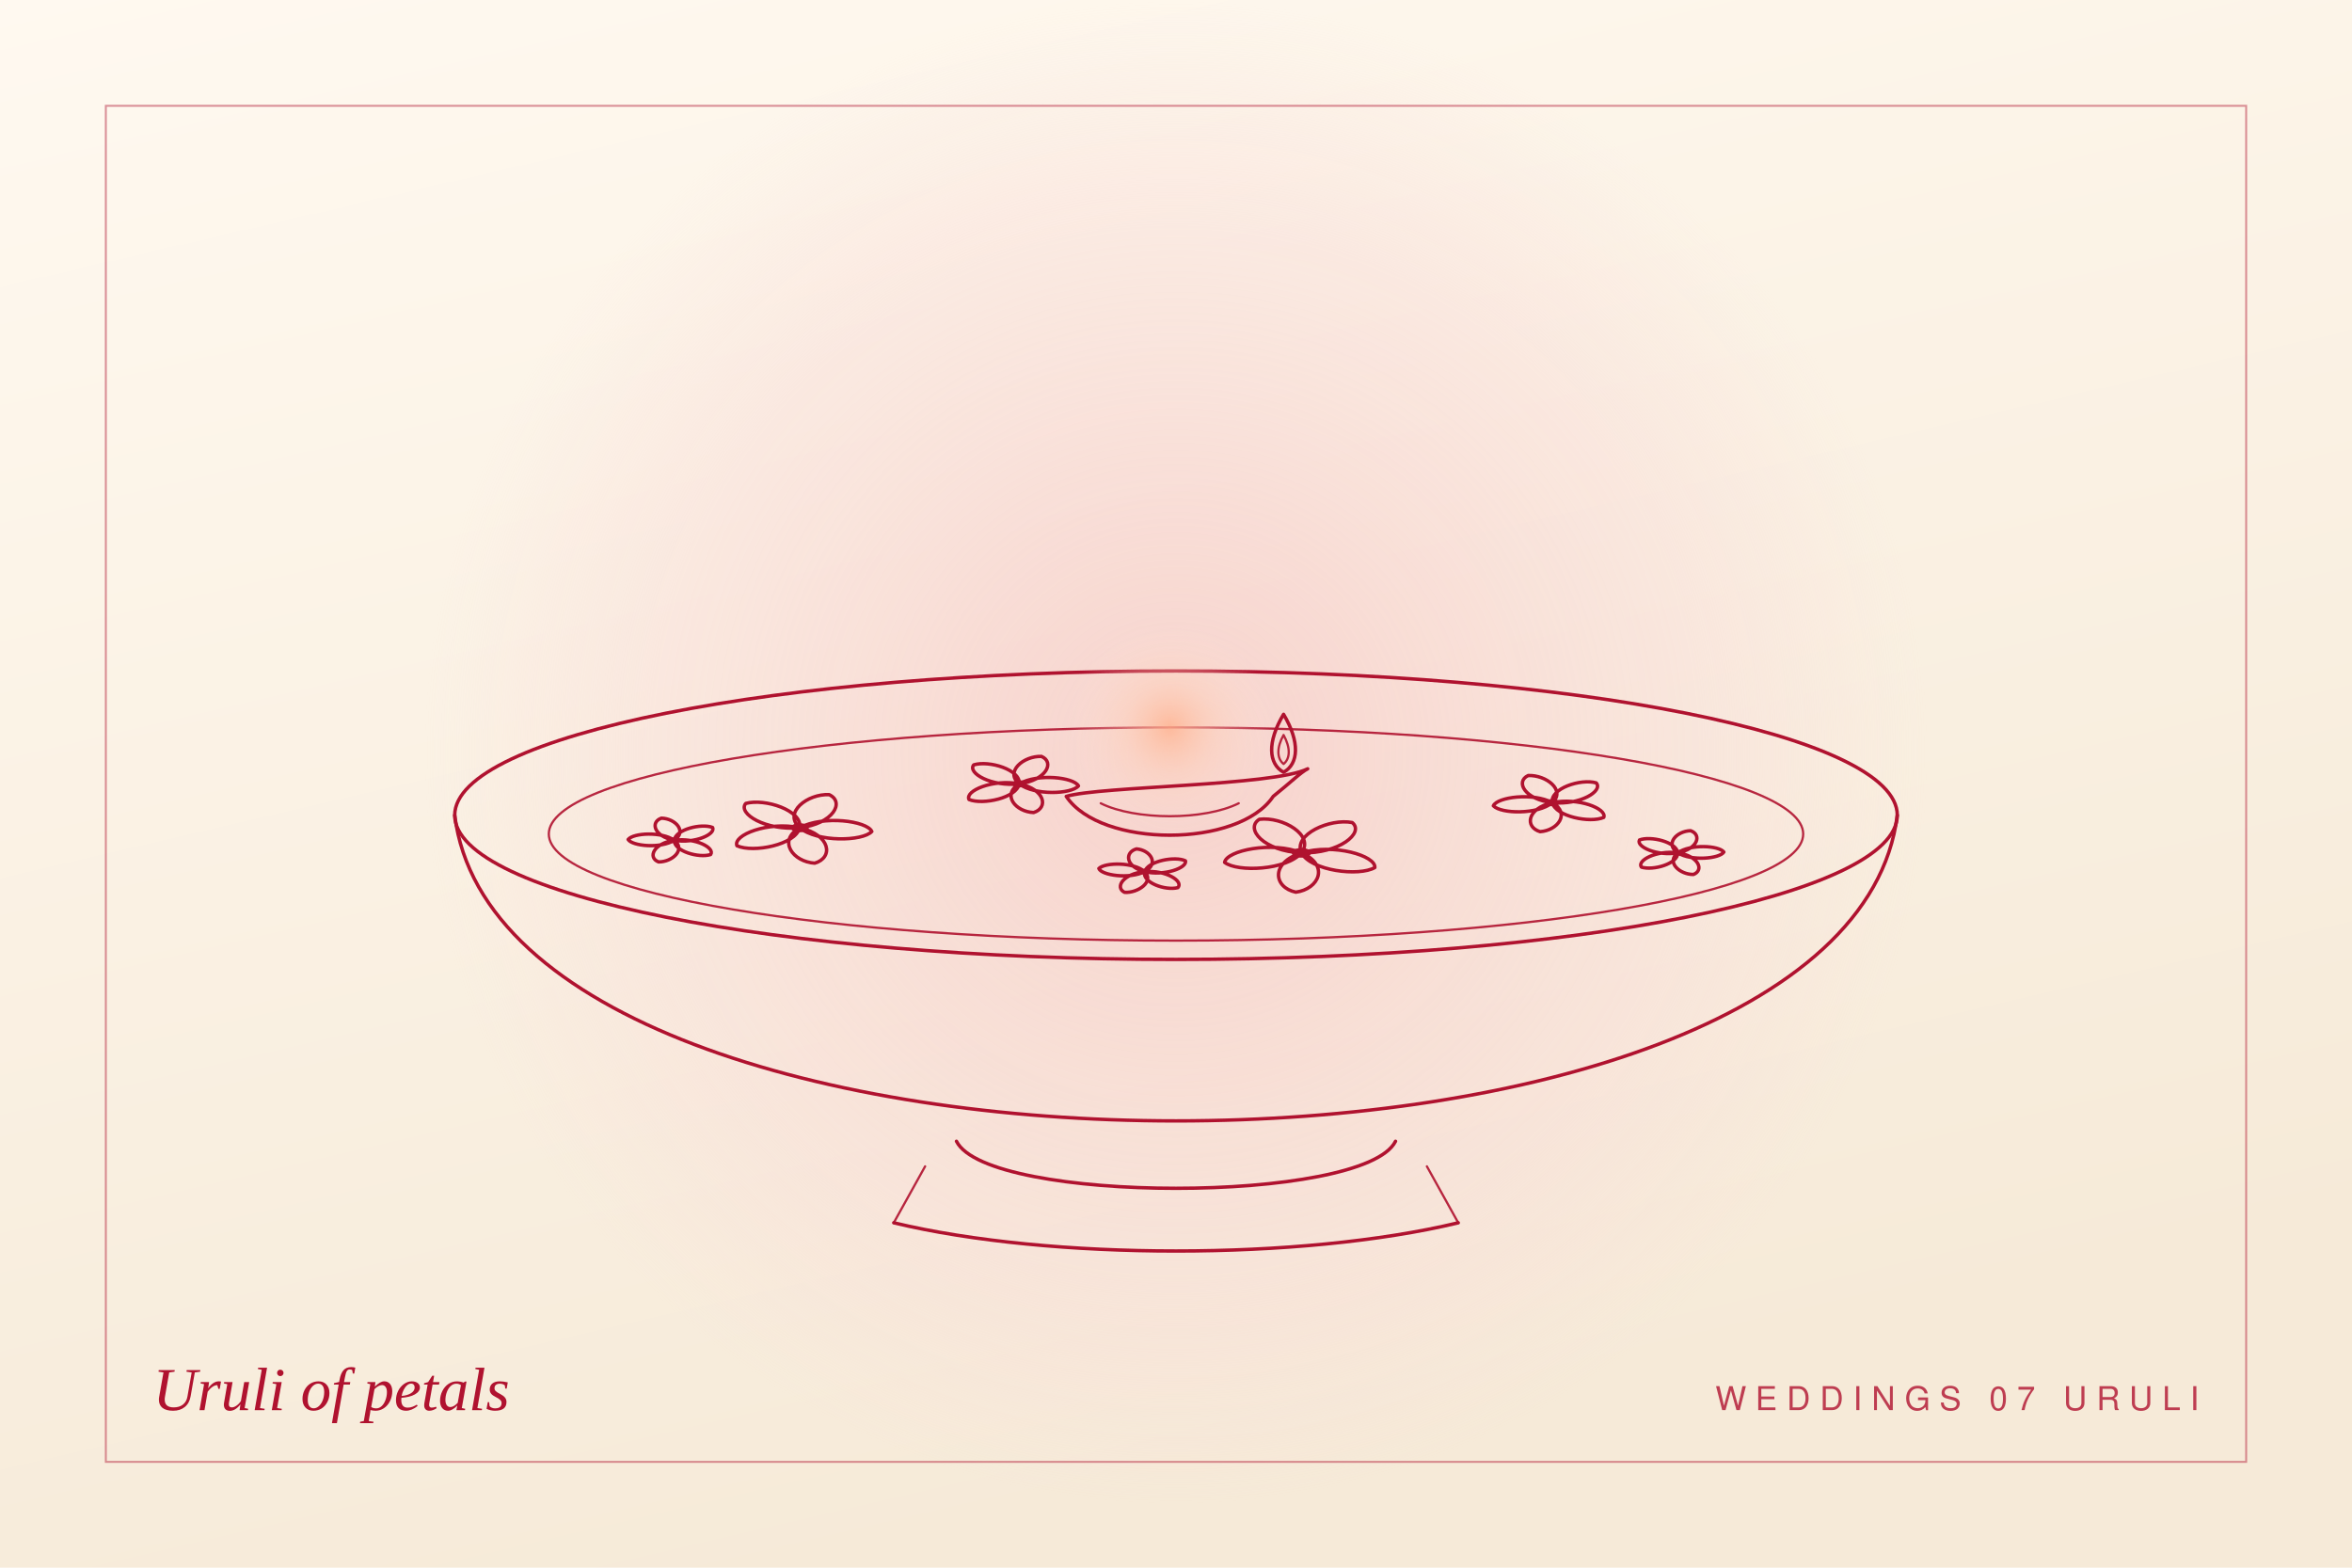
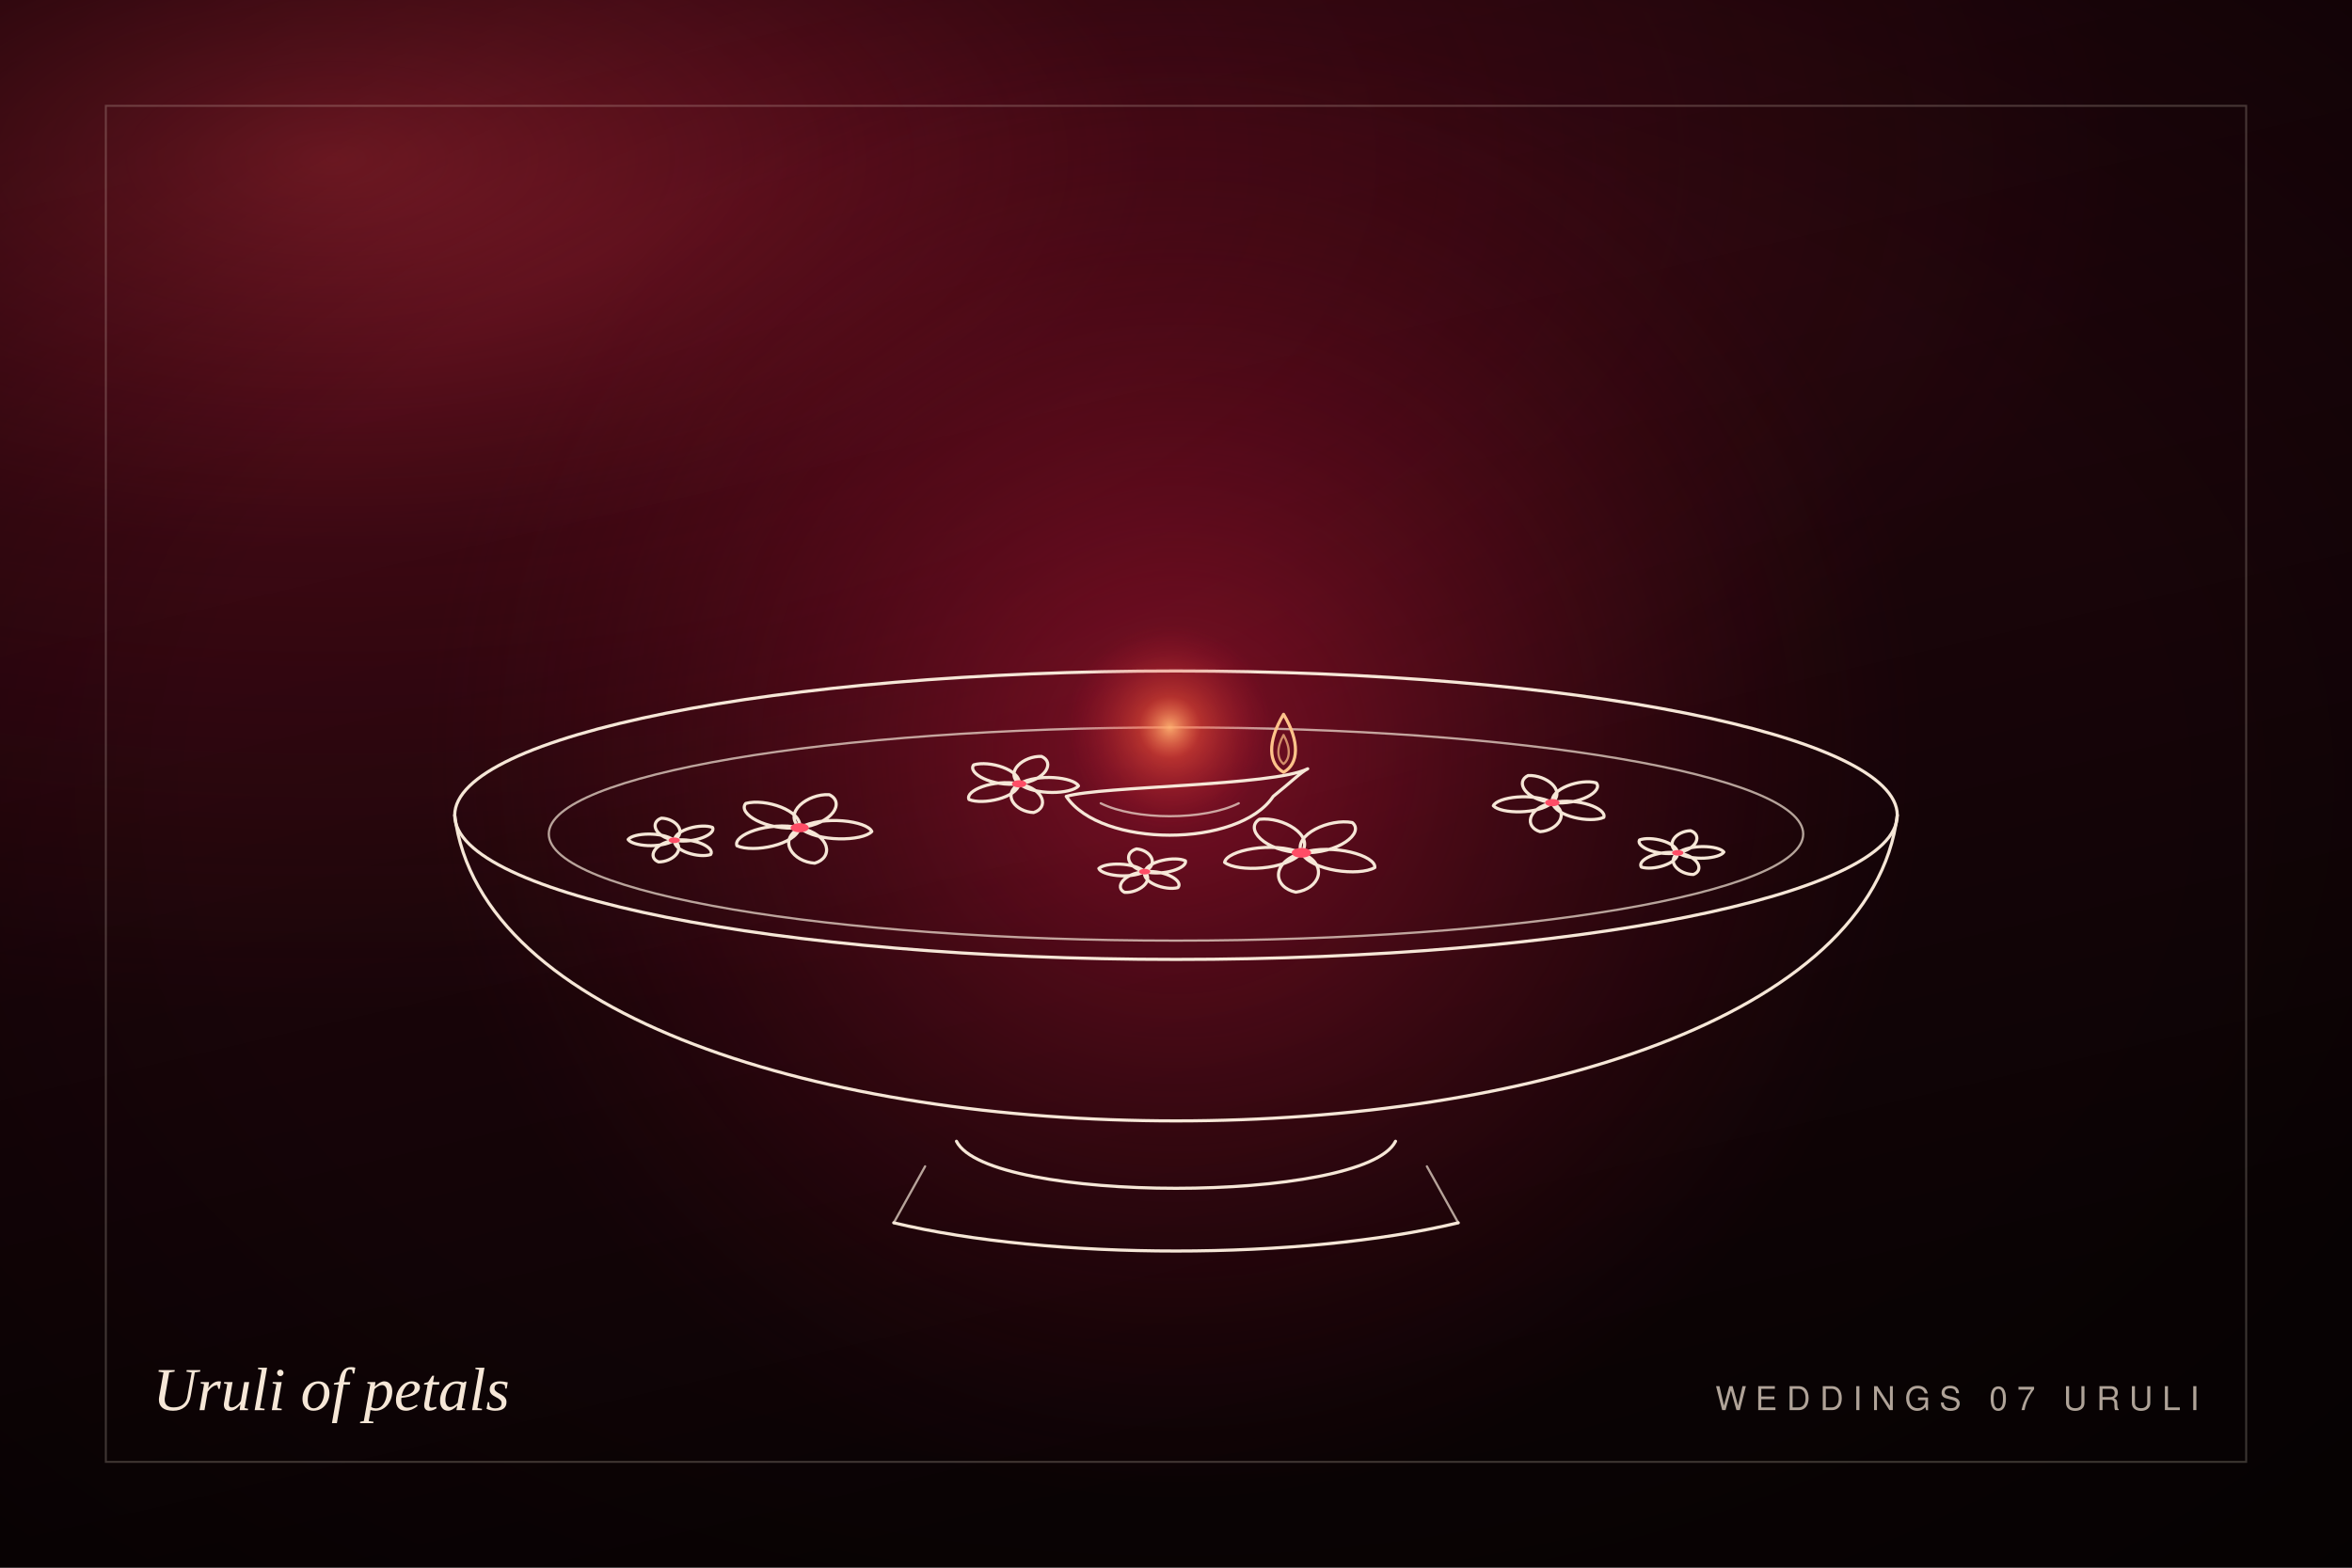
<svg xmlns="http://www.w3.org/2000/svg" viewBox="0 0 1200 800" width="1200" height="800">
  <defs>
    <linearGradient id="bg" x1="0" y1="0" x2=".35" y2="1">
-       <stop offset="0" stop-color="#FFF9F0" />
-       <stop offset="1" stop-color="#F6EAD8" />
+       <stop offset="0" stop-color="#2E0710" />
+       <stop offset="1" stop-color="#0A0304" />
    </linearGradient>
    <radialGradient id="disc">
-       <stop offset="0" stop-color="#F6C4C2" stop-opacity=".7" />
-       <stop offset=".7" stop-color="#F8D8D5" stop-opacity=".4" />
-       <stop offset="1" stop-color="#F8D8D5" stop-opacity="0" />
+       <stop offset="0" stop-color="#C8183A" stop-opacity=".55" />
+       <stop offset=".55" stop-color="#8E0F28" stop-opacity=".25" />
+       <stop offset="1" stop-color="#5A0716" stop-opacity="0" />
    </radialGradient>
    <radialGradient id="glow">
-       <stop offset="0" stop-color="#FFB38F" stop-opacity=".8" />
-       <stop offset=".45" stop-color="#FFD2B8" stop-opacity=".4" />
-       <stop offset="1" stop-color="#FFE9DC" stop-opacity="0" />
+       <stop offset="0" stop-color="#FFB070" stop-opacity=".95" />
+       <stop offset=".3" stop-color="#FF5A3C" stop-opacity=".45" />
+       <stop offset="1" stop-color="#B0122F" stop-opacity="0" />
+     </radialGradient>
+     <radialGradient id="leak">
+       <stop offset="0" stop-color="#FF3B4E" stop-opacity=".42" />
+       <stop offset=".45" stop-color="#B0122F" stop-opacity=".18" />
+       <stop offset="1" stop-color="#B0122F" stop-opacity="0" />
+     </radialGradient>
+     <radialGradient id="vig" cx=".5" cy=".5" r=".75">
+       <stop offset=".55" stop-color="#000" stop-opacity="0" />
+       <stop offset="1" stop-color="#000" stop-opacity=".55" />
    </radialGradient>
    <style>
- .l{fill:none;stroke:#B0122F;stroke-width:1.75;stroke-linecap:round;stroke-linejoin:round;vector-effect:non-scaling-stroke;animation:draw 2.8s cubic-bezier(.65,0,.25,1) both}
- .t{stroke-width:1.15;stroke-opacity:.9}
- .f{fill:#B0122F}
- .tx{fill:#B0122F;font-family:Helvetica,Arial,sans-serif}
+ .l{fill:none;stroke:#F6E7D7;stroke-width:1.6;stroke-linecap:round;stroke-linejoin:round;vector-effect:non-scaling-stroke;animation:draw 2.8s cubic-bezier(.65,0,.25,1) both}
+ .t{stroke-width:1.15;stroke-opacity:0.7}
+ .f{fill:#FF4D66}
+ .tx{fill:#F6E7D7;font-family:Helvetica,Arial,sans-serif}
+ .fl .l{stroke:#FFC38A}
.fl{transform-box:fill-box;transform-origin:50% 100%;animation:flick 2.4s ease-in-out infinite alternate}
@keyframes draw{from{stroke-dasharray:1;stroke-dashoffset:1}to{stroke-dasharray:1;stroke-dashoffset:0}}
@keyframes flick{0%{transform:scale(1,1)}35%{transform:scale(.94,1.08)}70%{transform:scale(1.04,.95)}100%{transform:scale(.97,1.05)}}
@media (prefers-reduced-motion:reduce){.l,.fl{animation:none}}
</style>
  </defs>
  <rect width="1200" height="800" fill="url(#bg)" />
+   <ellipse cx="180" cy="80" rx="900" ry="440" fill="url(#leak)" />
  <circle cx="600" cy="384" r="384" fill="url(#disc)" />
  <g transform="translate(600 416) scale(1.6)">
    <ellipse class="l" style="animation-delay:0.15s" pathLength="1" cx="0" cy="0" rx="230" ry="46" />
    <ellipse class="l t" style="animation-delay:0.18s" pathLength="1" cx="0" cy="6" rx="200" ry="34" />
    <path class="l" style="animation-delay:0.22s" pathLength="1" d="M-230,0 C-214,130 214,130 230,0" />
    <path class="l" style="animation-delay:0.26s" pathLength="1" d="M-70,104 C-60,124 60,124 70,104 M-90,130 C-40,142 40,142 90,130" />
    <path class="l t" style="animation-delay:0.29s" pathLength="1" d="M-80,112 L-90,130 M80,112 L90,130" />
    <g transform="translate(-120 4) scale(1 .5)">
      <path class="l" style="animation-delay:0.33s" pathLength="1" d="M0,0 C-10.1,-4.3 -21.4,4.7 -20,11.5 C-14.8,16.2 -1.3,10.9 0,0 M0,0 C1,-11 -11.1,-18.9 -17.2,-15.5 C-19.9,-9.1 -10.8,2.1 0,0 M0,0 C10.7,-2.5 14.5,-16.4 9.4,-21.1 C2.5,-21.8 -5.4,-9.6 0,0 M0,0 C5.6,9.4 20.1,8.7 23,2.4 C21.5,-4.4 7.5,-8.1 0,0 M0,0 C-7.2,8.3 -2.1,21.8 4.8,22.6 C10.8,19.1 10,4.6 0,0 " />
      <circle class="f" cx="0" cy="0" r="2.9" />
    </g>
    <g transform="translate(-50 -10) scale(1 .5)">
      <path class="l" style="animation-delay:0.36s" pathLength="1" d="M0,0 C0.5,-9 -9.6,-15.1 -14.5,-12.1 C-16.6,-6.9 -8.8,2 0,0 M0,0 C8.7,-2.3 11.4,-13.8 7.1,-17.5 C1.4,-17.9 -4.7,-7.7 0,0 M0,0 C4.9,7.6 16.7,6.6 18.9,1.3 C17.4,-4.2 5.9,-6.8 0,0 M0,0 C-5.7,7 -1.1,17.9 4.6,18.3 C9.4,15.3 8.3,3.5 0,0 M0,0 C-8.4,-3.2 -17.4,4.5 -16,10 C-11.6,13.6 -0.8,9 0,0 " />
      <circle class="f" cx="0" cy="0" r="2.3" />
    </g>
    <g transform="translate(40 12) scale(1 .5)">
      <path class="l" style="animation-delay:0.40s" pathLength="1" d="M0,0 C12,0.7 20.2,-12.8 16.2,-19.3 C9.1,-22.1 -2.7,-11.7 0,0 M0,0 C3.1,11.6 18.4,15.2 23.4,9.4 C23.8,1.9 10.3,-6.2 0,0 M0,0 C-10.1,6.5 -8.8,22.2 -1.8,25.1 C5.6,23.2 9.1,7.9 0,0 M0,0 C-9.3,-7.6 -23.9,-1.5 -24.5,6.1 C-20.4,12.5 -4.7,11.1 0,0 M0,0 C4.3,-11.2 -6,-23.2 -13.4,-21.4 C-18.2,-15.5 -12,-1 0,0 " />
      <circle class="f" cx="0" cy="0" r="3.1" />
    </g>
    <g transform="translate(120 -4) scale(1 .5)">
      <path class="l" style="animation-delay:0.43s" pathLength="1" d="M0,0 C1.1,8.9 12.1,13.2 16.4,9.4 C17.5,3.9 8.3,-3.5 0,0 M0,0 C-8.2,3.8 -8.8,15.6 -3.9,18.5 C1.7,17.8 5.9,6.8 0,0 M0,0 C-6.1,-6.6 -17.6,-3.6 -18.8,2 C-16.4,7.2 -4.6,7.7 0,0 M0,0 C4.4,-7.9 -2,-17.8 -7.7,-17.3 C-11.9,-13.4 -8.8,-2 0,0 M0,0 C8.8,1.7 16.3,-7.4 14,-12.6 C9.1,-15.5 -0.8,-9 0,0 " />
      <circle class="f" cx="0" cy="0" r="2.3" />
    </g>
    <g transform="translate(-10 18) scale(1 .5)">
      <path class="l" style="animation-delay:0.47s" pathLength="1" d="M0,0 C4.8,-5.1 1.8,-13.8 -2.6,-14.5 C-6.4,-12.4 -6.2,-3.2 0,0 M0,0 C6.3,3 13.7,-2.5 13,-6.9 C9.8,-10 1.1,-6.9 0,0 M0,0 C-0.9,6.9 6.6,12.3 10.6,10.2 C12.5,6.2 6.9,-1.1 0,0 M0,0 C-6.9,1.3 -9.6,10.1 -6.4,13.2 C-2.1,13.8 3.2,6.2 0,0 M0,0 C-3.4,-6.1 -12.6,-6 -14.6,-2 C-13.8,2.3 -4.9,5 0,0 " />
      <circle class="f" cx="0" cy="0" r="1.8" />
    </g>
    <g transform="translate(160 12) scale(1 .5)">
      <path class="l" style="animation-delay:0.50s" pathLength="1" d="M0,0 C-3.8,5.9 0.6,13.9 5,13.8 C8.5,11.1 6.7,2 0,0 M0,0 C-6.8,-1.8 -13.1,4.9 -11.6,9.1 C-7.9,11.5 0.1,7 0,0 M0,0 C-0.4,-7 -8.7,-10.9 -12.2,-8.2 C-13.4,-4 -6.6,2.3 0,0 M0,0 C6.5,-2.5 7.7,-11.6 4.1,-14.1 C-0.4,-13.9 -4.2,-5.6 0,0 M0,0 C4.4,5.5 13.4,3.7 14.7,-0.5 C13.1,-4.7 4,-5.7 0,0 " />
      <circle class="f" cx="0" cy="0" r="1.8" />
    </g>
    <g transform="translate(-160 8) scale(1 .5)">
      <path class="l" style="animation-delay:0.54s" pathLength="1" d="M0,0 C-6.7,2 -8.5,11.1 -5,13.8 C-0.6,13.9 3.8,5.9 0,0 M0,0 C-4,-5.7 -13.1,-4.7 -14.7,-0.5 C-13.4,3.7 -4.4,5.5 0,0 M0,0 C4.2,-5.6 0.4,-13.9 -4.1,-14.1 C-7.7,-11.6 -6.5,-2.5 0,0 M0,0 C6.6,2.3 13.4,-4 12.2,-8.2 C8.7,-10.9 0.4,-7 0,0 M0,0 C-0.1,7 7.9,11.5 11.6,9.1 C13.1,4.9 6.8,-1.8 0,0 " />
      <circle class="f" cx="0" cy="0" r="1.8" />
    </g>
    <g transform="translate(-2 -6) scale(0.55)">
      <circle cx="0" cy="-40" r="60" fill="url(#glow)" />
      <path class="l" style="animation-delay:0.57s" pathLength="1" d="M-60,0 C-40,30 40,30 60,0 C70,-8 76,-14 80,-16 C60,-6 -40,-6 -60,0 Z" />
      <path class="l t" style="animation-delay:0.61s" pathLength="1" d="M-40,4 C-20,14 20,14 40,4" />
      <g transform="translate(66 -14) scale(.8)">
        <g class="fl" style="animation-delay:0.4s">
          <path class="l" style="animation-delay:0.64s" pathLength="1" d="M0,0 C-11,-6 -12,-22 0,-42 C12,-22 11,-6 0,0 Z" />
          <path class="l t" style="animation-delay:0.68s" pathLength="1" d="M0,-6 C-5,-10 -5,-18 0,-27 C5,-18 5,-10 0,-6" />
        </g>
      </g>
    </g>
  </g>
-   <rect x="54" y="54" width="1092" height="692" fill="none" stroke="#B0122F" stroke-opacity=".45" stroke-width="1" vector-effect="non-scaling-stroke" />
-   <g fill="#B0122F" font-family="Georgia, 'Times New Roman', serif">
+   <rect width="1200" height="800" fill="url(#vig)" />
+   <rect x="54" y="54" width="1092" height="692" fill="none" stroke="#F6E7D7" stroke-opacity="0.22" stroke-width="1" vector-effect="non-scaling-stroke" />
+   <g fill="#F6E7D7" font-family="Georgia, 'Times New Roman', serif">
    <text x="78" y="719.6" font-size="31.2" font-style="italic">Uruli of petals</text>
-     <text x="1122" y="719.6" font-size="16.8" letter-spacing="4.8" text-anchor="end" opacity=".8" font-family="Helvetica, Arial, sans-serif">WEDDINGS 07 URULI</text>
+     <text x="1122" y="719.6" font-size="16.8" letter-spacing="4.8" text-anchor="end" opacity=".7" font-family="Helvetica, Arial, sans-serif">WEDDINGS 07 URULI</text>
  </g>
</svg>
